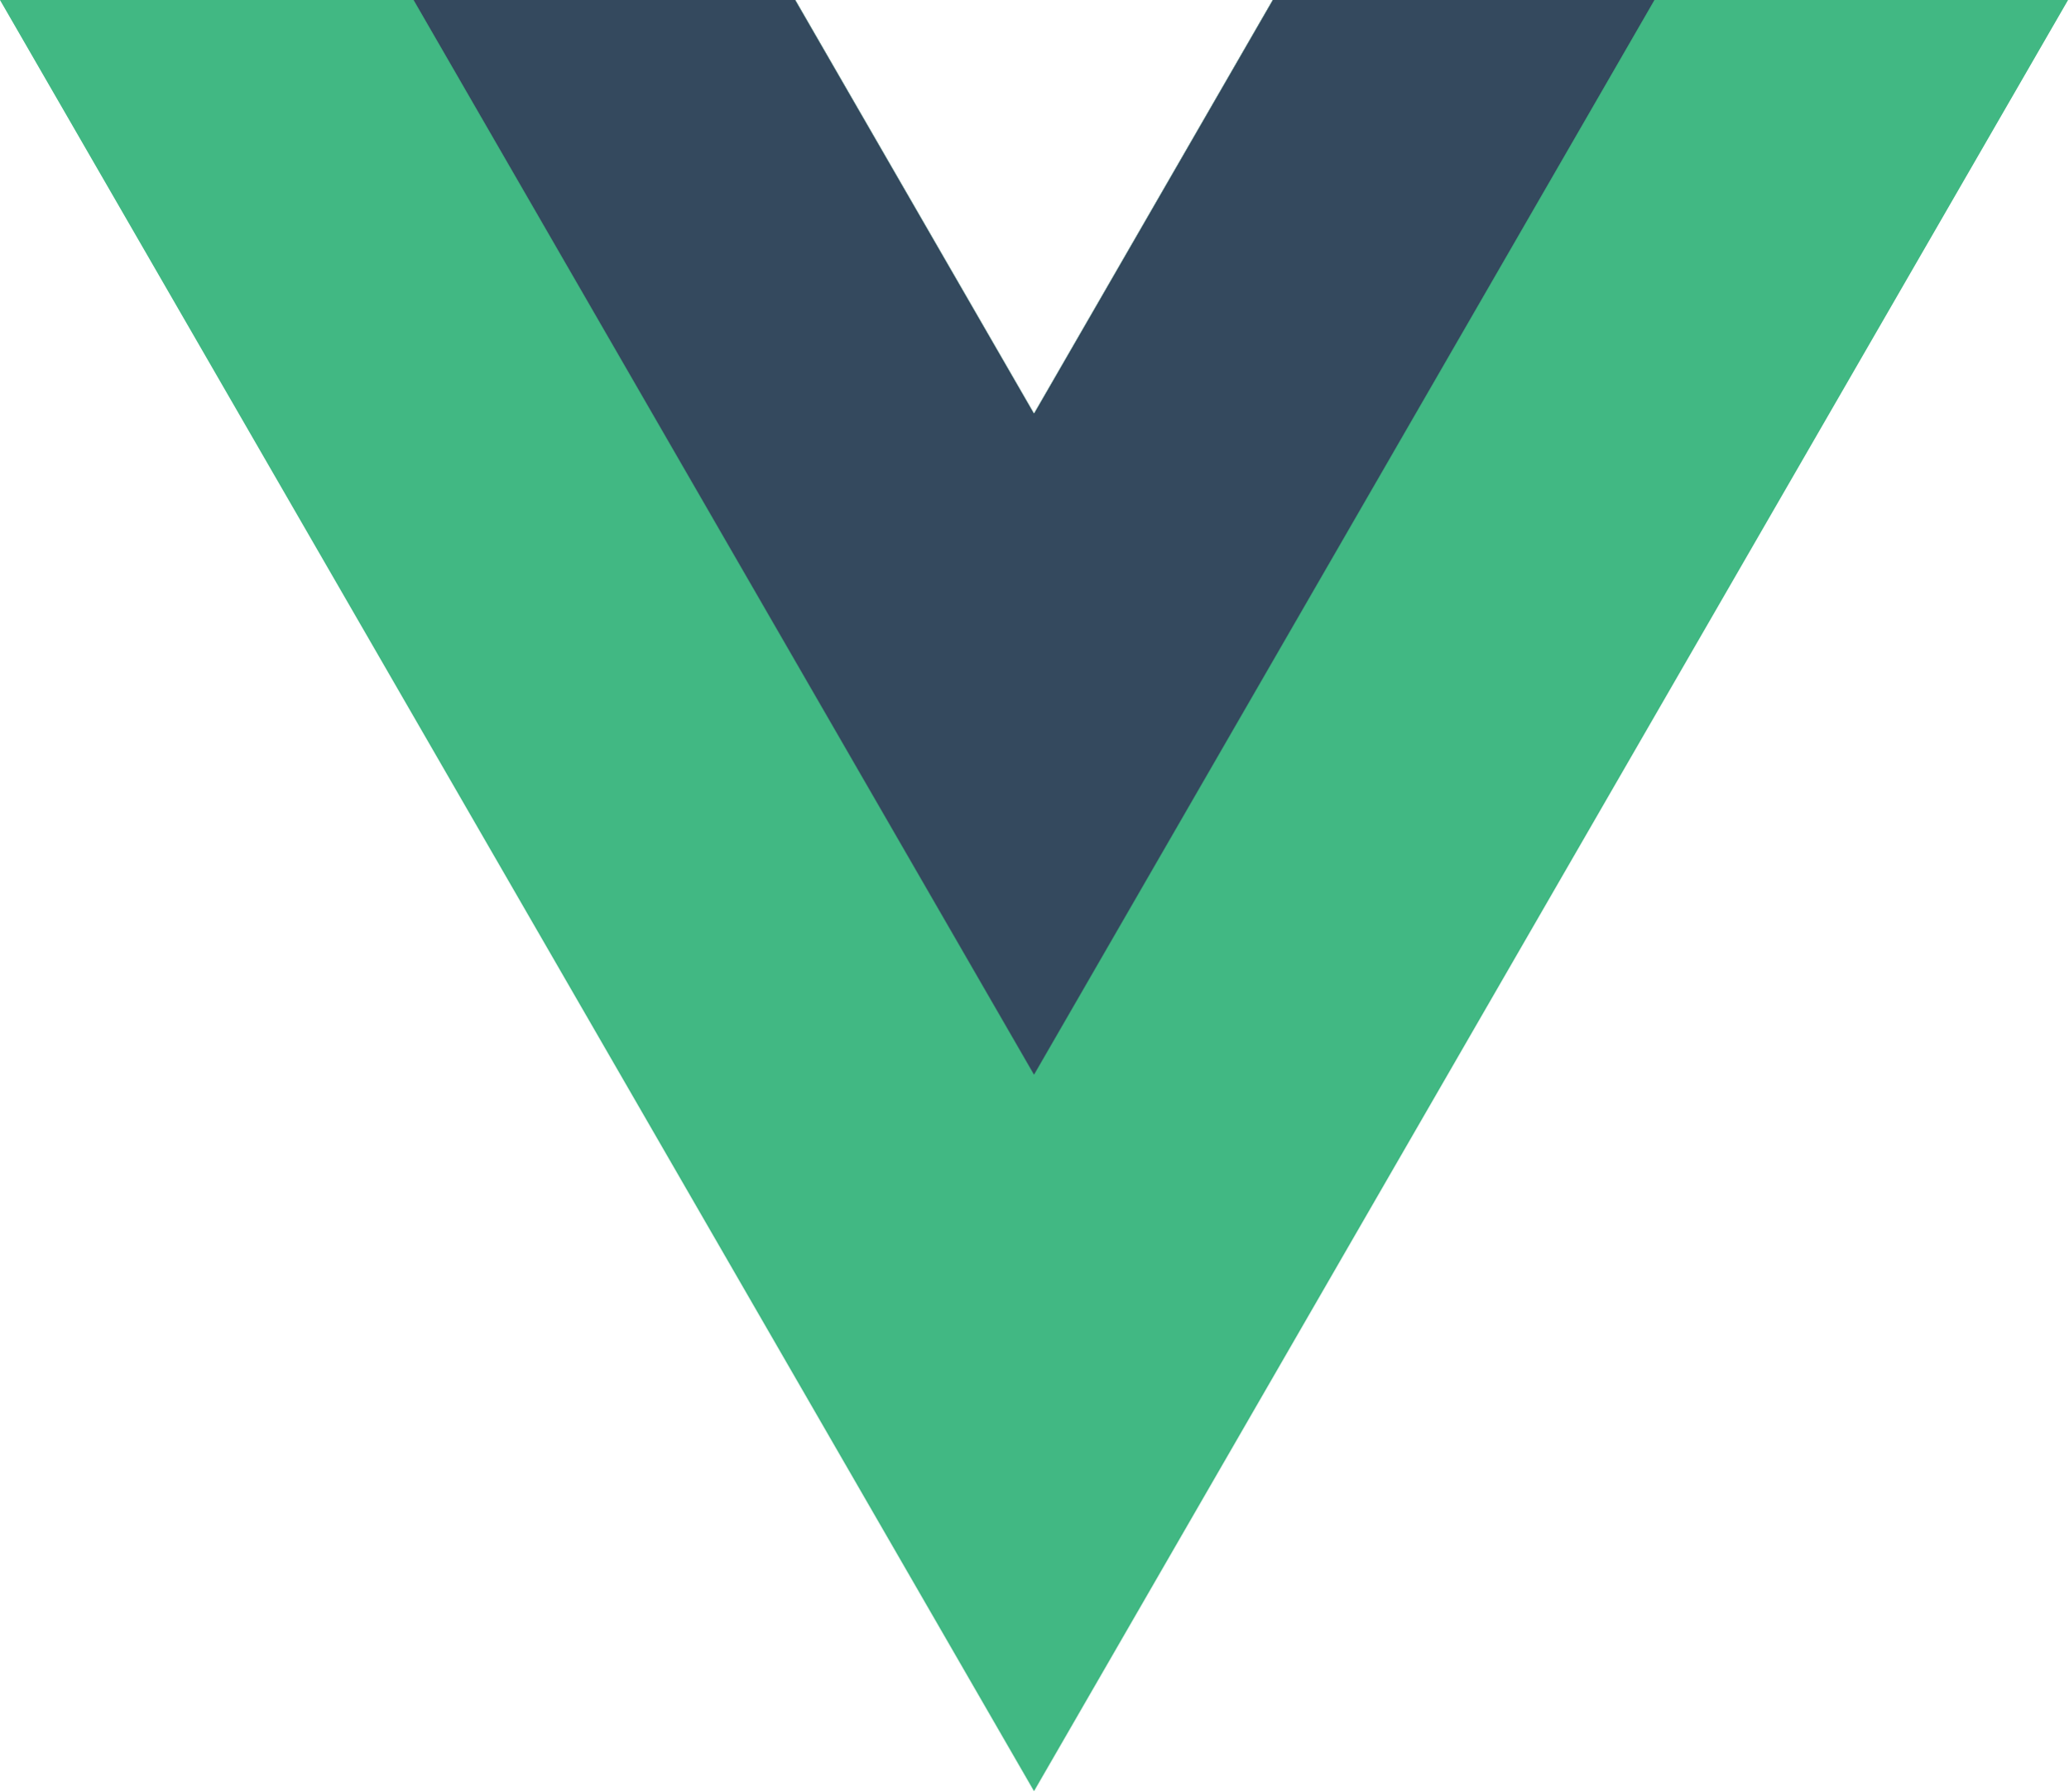
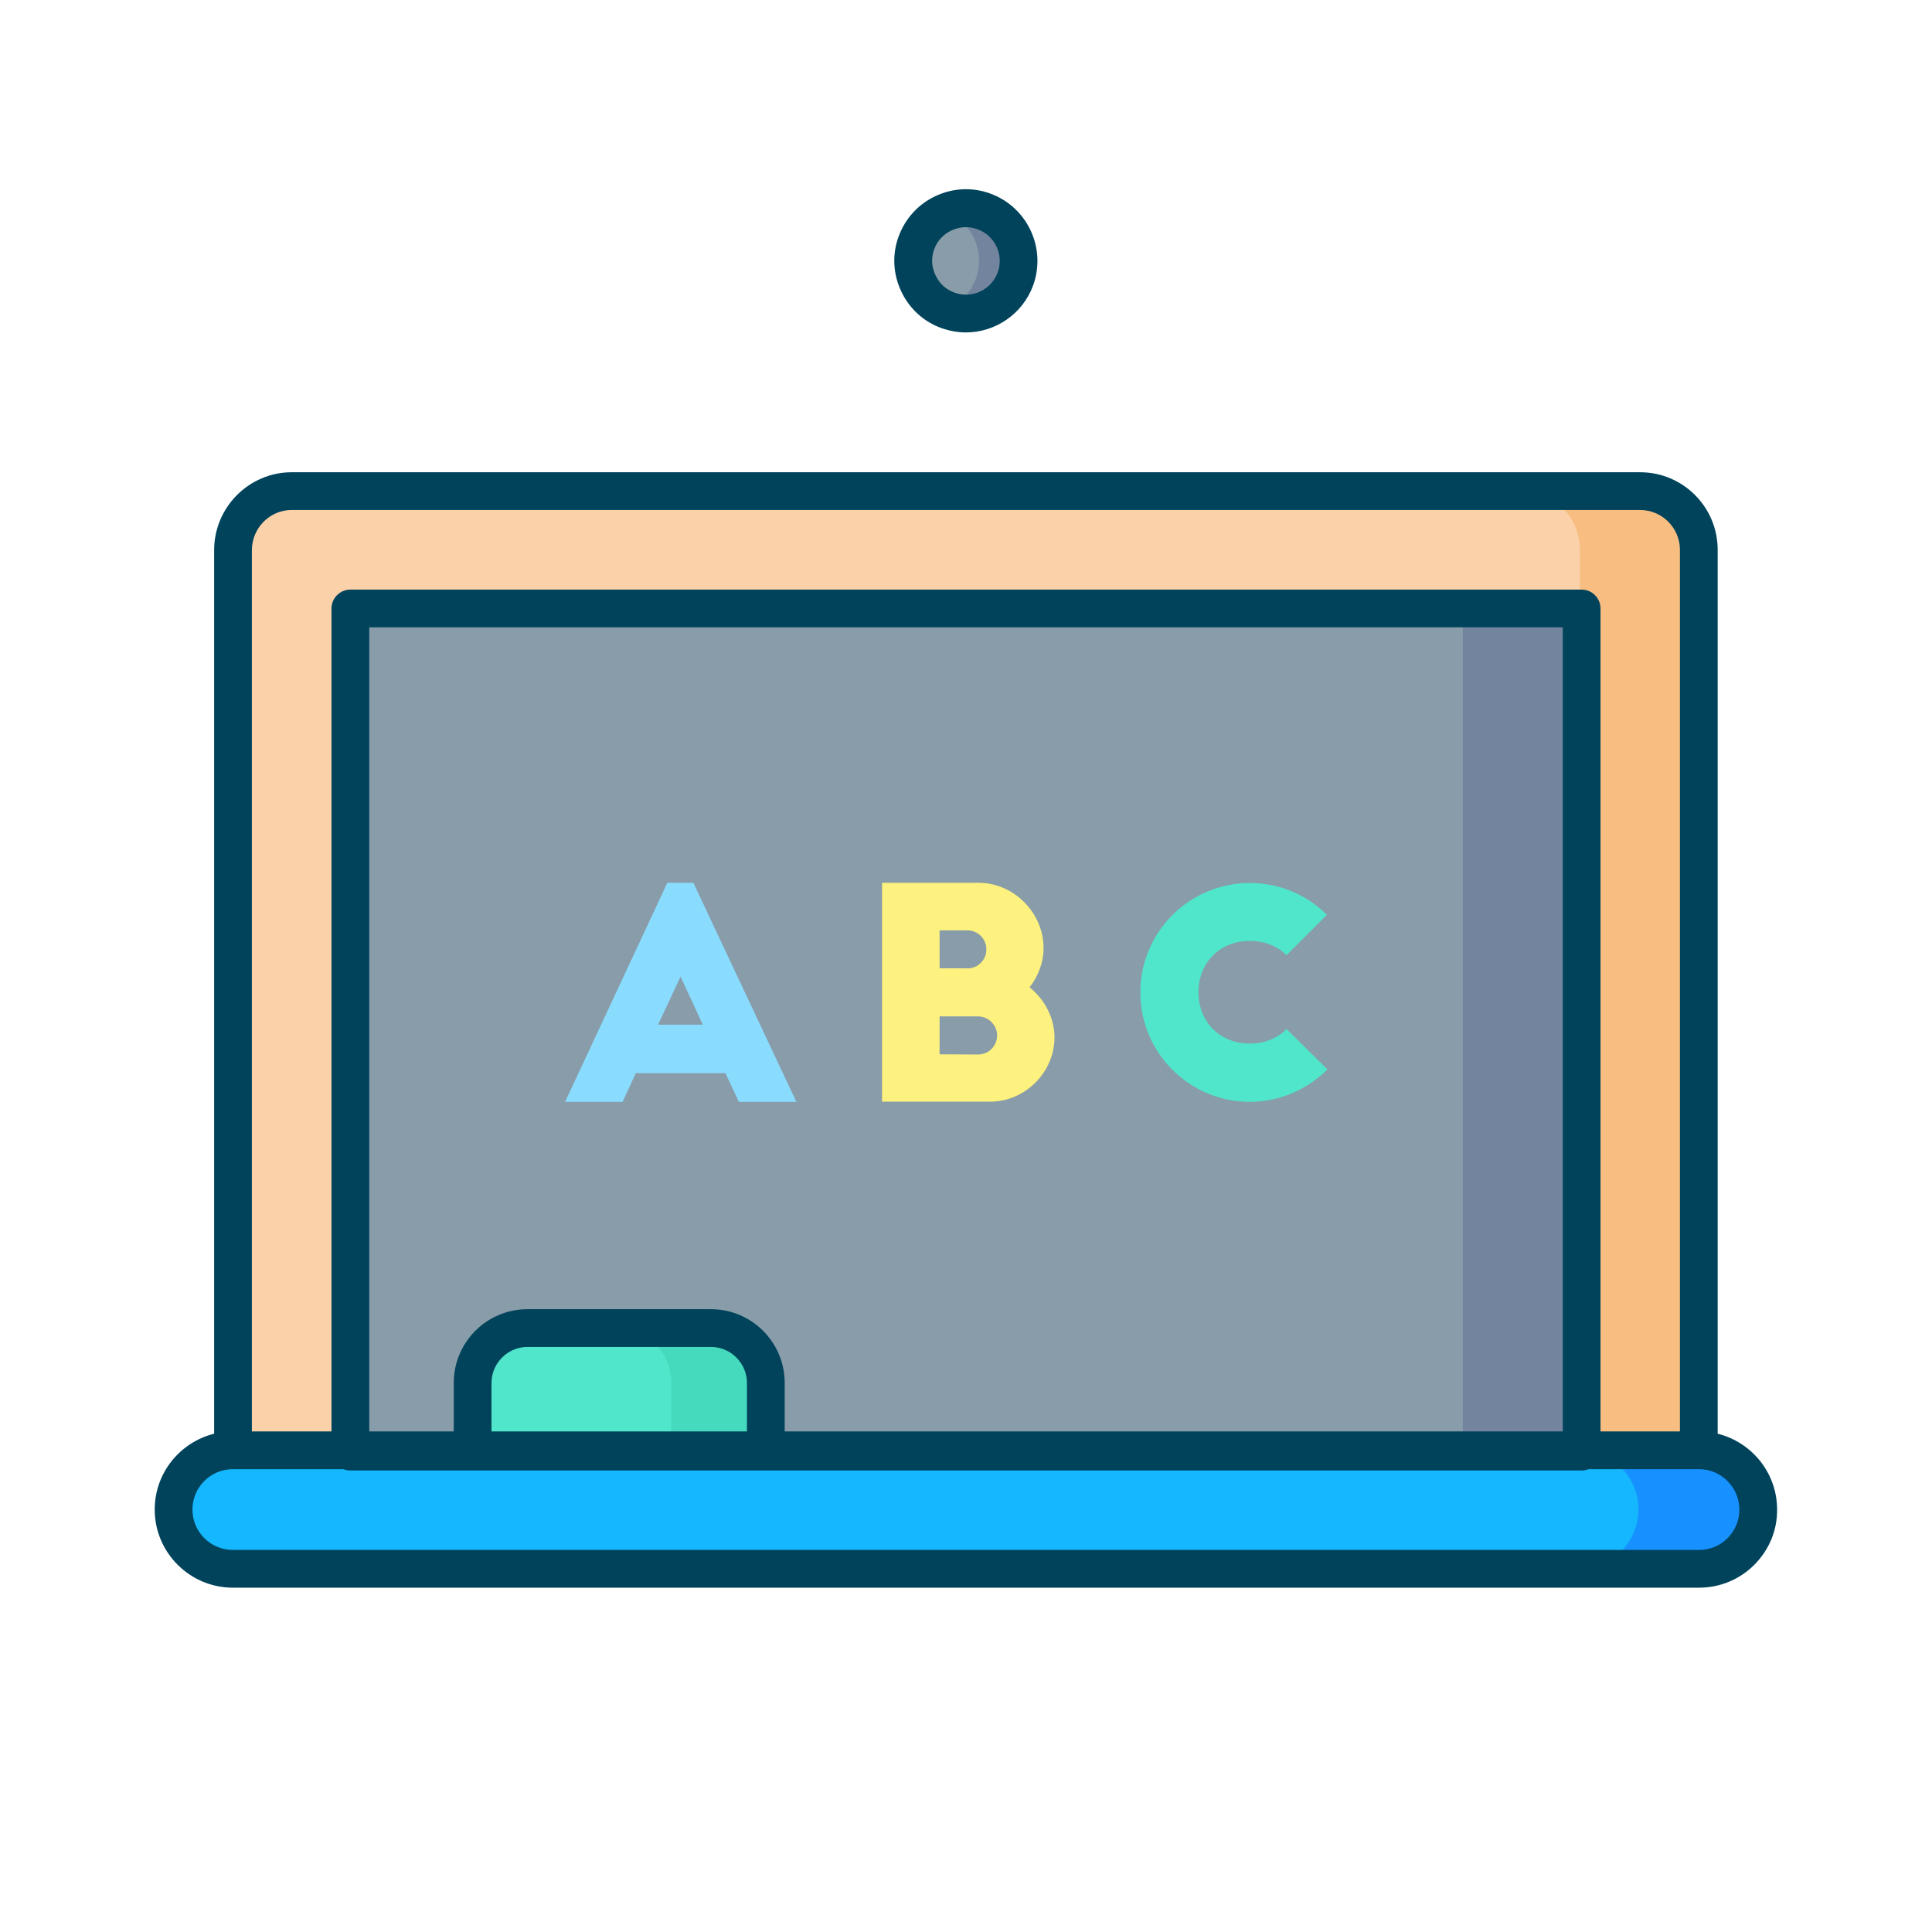
- <svg xmlns="http://www.w3.org/2000/svg" viewBox="0 0 261.76 226.69">
-   <path d="M161.096.001l-30.225 52.351L100.647.001H-.005l130.877 226.688L261.749.001z" fill="#41b883" />
-   <path d="M161.096.001l-30.225 52.351L100.647.001H52.346l78.526 136.01L209.398.001z" fill="#34495e" />
+ <svg xmlns="http://www.w3.org/2000/svg" t="1702187684735" class="icon" viewBox="0 0 1024 1024" version="1.1" p-id="9448" width="200" height="200">
+   <path d="M154.6 260.3h714.7c17.2 0 31.1 13.9 31.1 31.1v509c0 17.2-13.9 31.1-31.1 31.1H154.6c-17.2 0-31.1-13.9-31.1-31.1v-509c0.1-17.2 14-31.1 31.1-31.1z" fill="#FBD1AA" p-id="9449" />
+   <path d="M900.4 291.4v509c0 17.2-13.9 31.1-31.1 31.1h-63c17.2 0 31.1-13.9 31.1-31.1v-509c0-17.2-13.9-31.1-31.1-31.1h63c17.2 0 31.1 13.9 31.1 31.1z" fill="#F7BD81" p-id="9450" />
+   <path d="M185.7 322.5h652.6v446.9H185.7V322.5z" fill="#414649" p-id="9451" />
+   <path d="M185.7 322.5h652.6v446.9H185.7V322.5z" fill="#889CA9" p-id="9452" />
+   <path d="M279.6 703.9h97.2c16.1 0 29.1 13 29.1 29.1v36.4H250.5V733c0-16.1 13-29.1 29.1-29.1z" fill="#50E6CC" p-id="9453" />
+   <path d="M775.3 322.5h63v446.9h-63z" fill="#73859E" p-id="9454" />
+   <path d="M405.9 732.9v36.4h-50.1v-36.4c0-16-13-29.1-29.1-29.1h50.1c16.1 0.1 29.1 13.1 29.1 29.1z" fill="#45DABD" p-id="9455" />
+   <path d="M900.6 831.5H123.4c-17.3 0-31.4-14.2-31.4-31.4 0-17.3 14.2-31.4 31.4-31.4h777.1c17.3 0 31.4 14.2 31.4 31.4 0.1 17.2-14.1 31.4-31.3 31.4z" fill="#15B7FF" p-id="9456" />
+   <path d="M498.04 162.412a27.9 27.9 0 1 0 27.876-48.338 27.9 27.9 0 1 0-27.876 48.338Z" fill="#889CA9" p-id="9457" />
+   <path d="M932 800c0 8.7-3.5 16.5-9.2 22.2s-13.6 9.2-22.2 9.2H837c8.6 0 16.5-3.5 22.2-9.2s9.2-13.6 9.2-22.2c0-17.3-14.1-31.4-31.4-31.4h63.5c17.3 0 31.5 14.2 31.5 31.4z" fill="#1791FF" p-id="9458" />
+   <path d="M540 138.3c0 15.4-12.5 27.9-28 27.9-3.7 0-7.3-0.7-10.5-2.1 10.2-4.2 17.4-14.2 17.4-25.9s-7.2-21.7-17.4-25.9c3.2-1.3 6.8-2.1 10.5-2.1 15.4 0.1 28 12.6 28 28.1z" fill="#73859E" p-id="9459" />
+   <path d="M299.5 584l54.2-116.1h13.8L422.1 584h-30.5l-7.1-15.2H337l-7 15.2h-30.5z m49.3-40.9h23.7l-11.8-25.5-11.9 25.5z" fill="#8ADCFF" p-id="9460" />
+   <path d="M467.5 584V467.9h51.2c18.6 0 34.4 15.9 34.4 34.5 0 7.9-2.9 15.2-7.4 20.9 7.9 6.3 13.2 16.1 13.2 26.6 0 18.4-15.6 34-34 34h-57.4v0.1z m45.2-70.7c5.6 0 10.1-4.5 10.1-10.1s-4.5-10.1-10.1-10.1H498v20.1h14.7v0.1z m5.7 45.6c5.6 0 10.1-4.5 10.1-10.1s-4.8-10.1-10.1-10.1H498v20.1l20.4 0.1z" fill="#FDF17F" p-id="9461" />
+   <path d="M681.9 506.3c-4.8-4.8-11.6-7.6-19.5-7.6-15.8 0-27.2 11.5-27.2 27.2 0 15.8 11.5 27.2 27.2 27.2 7.9 0 14.7-2.8 19.5-7.7l21.7 21.4C693 577.3 678.5 584 662.4 584c-32 0-58-26-58-58s26-58 58-58c15.9 0 30.3 6.3 40.9 16.9l-21.4 21.4z" fill="#50E6CC" p-id="9462" />
+   <path d="M910.4 759.9V291.4c0-22.7-18.4-41.1-41.1-41.1H154.6c-22.5 0-41 18.4-41.1 41.1v468.5C95.4 764.4 82 780.7 82 800.1c0 22.8 18.6 41.4 41.4 41.4h777.2c11 0 21.4-4.3 29.3-12.2 7.8-7.9 12.1-18.2 12-29.2 0-19.4-13.4-35.7-31.5-40.2zM154.6 270.3h714.7c11.6 0 21.1 9.5 21.1 21.1v467.3h-42.1V322.5c0-5.5-4.5-10-10-10H185.7c-5.5 0-10 4.5-10 10v436.2h-42.2V291.5c0.1-11.7 9.5-21.2 21.1-21.2z m241.3 488.4H260.5V733c0-10.5 8.6-19.1 19.1-19.1h97.2c10.5 0 19.1 8.6 19.1 19.1v25.7z m20 0V733c0-21.6-17.5-39.1-39.1-39.1h-97.2c-21.6 0-39.1 17.5-39.1 39.1v25.7h-44.8V332.5h632.6v426.2H415.9z m499.8 56.5c-4.1 4.1-9.4 6.3-15.1 6.3H123.4c-11.8 0-21.4-9.6-21.4-21.4s9.6-21.4 21.4-21.4H182c1.1 0.4 2.4 0.7 3.7 0.7H838.3c1.3 0 2.5-0.3 3.7-0.7h58.5c11.8 0 21.4 9.6 21.4 21.5 0 5.6-2.2 10.9-6.2 15zM499 173.9c4.3 1.5 8.6 2.3 12.9 2.3 15.5 0 30.1-9.6 35.7-25 7.1-19.6-3-41.4-22.7-48.6-9.5-3.5-19.8-3-29 1.3s-16.1 11.9-19.6 21.4c-3.5 9.5-3 19.8 1.3 29s11.9 16.2 21.4 19.6z m-3.9-41.7c1.6-4.5 4.9-8.1 9.3-10.1 2.4-1.1 5-1.7 7.6-1.7 2.1 0 4.1 0.4 6.1 1.1 9.3 3.4 14.1 13.7 10.7 22.9-3.4 9.3-13.7 14.1-22.9 10.7-4.5-1.6-8.1-4.9-10.1-9.3-2.1-4.3-2.3-9.1-0.7-13.6z" fill="#00435B" p-id="9463" />
</svg>
